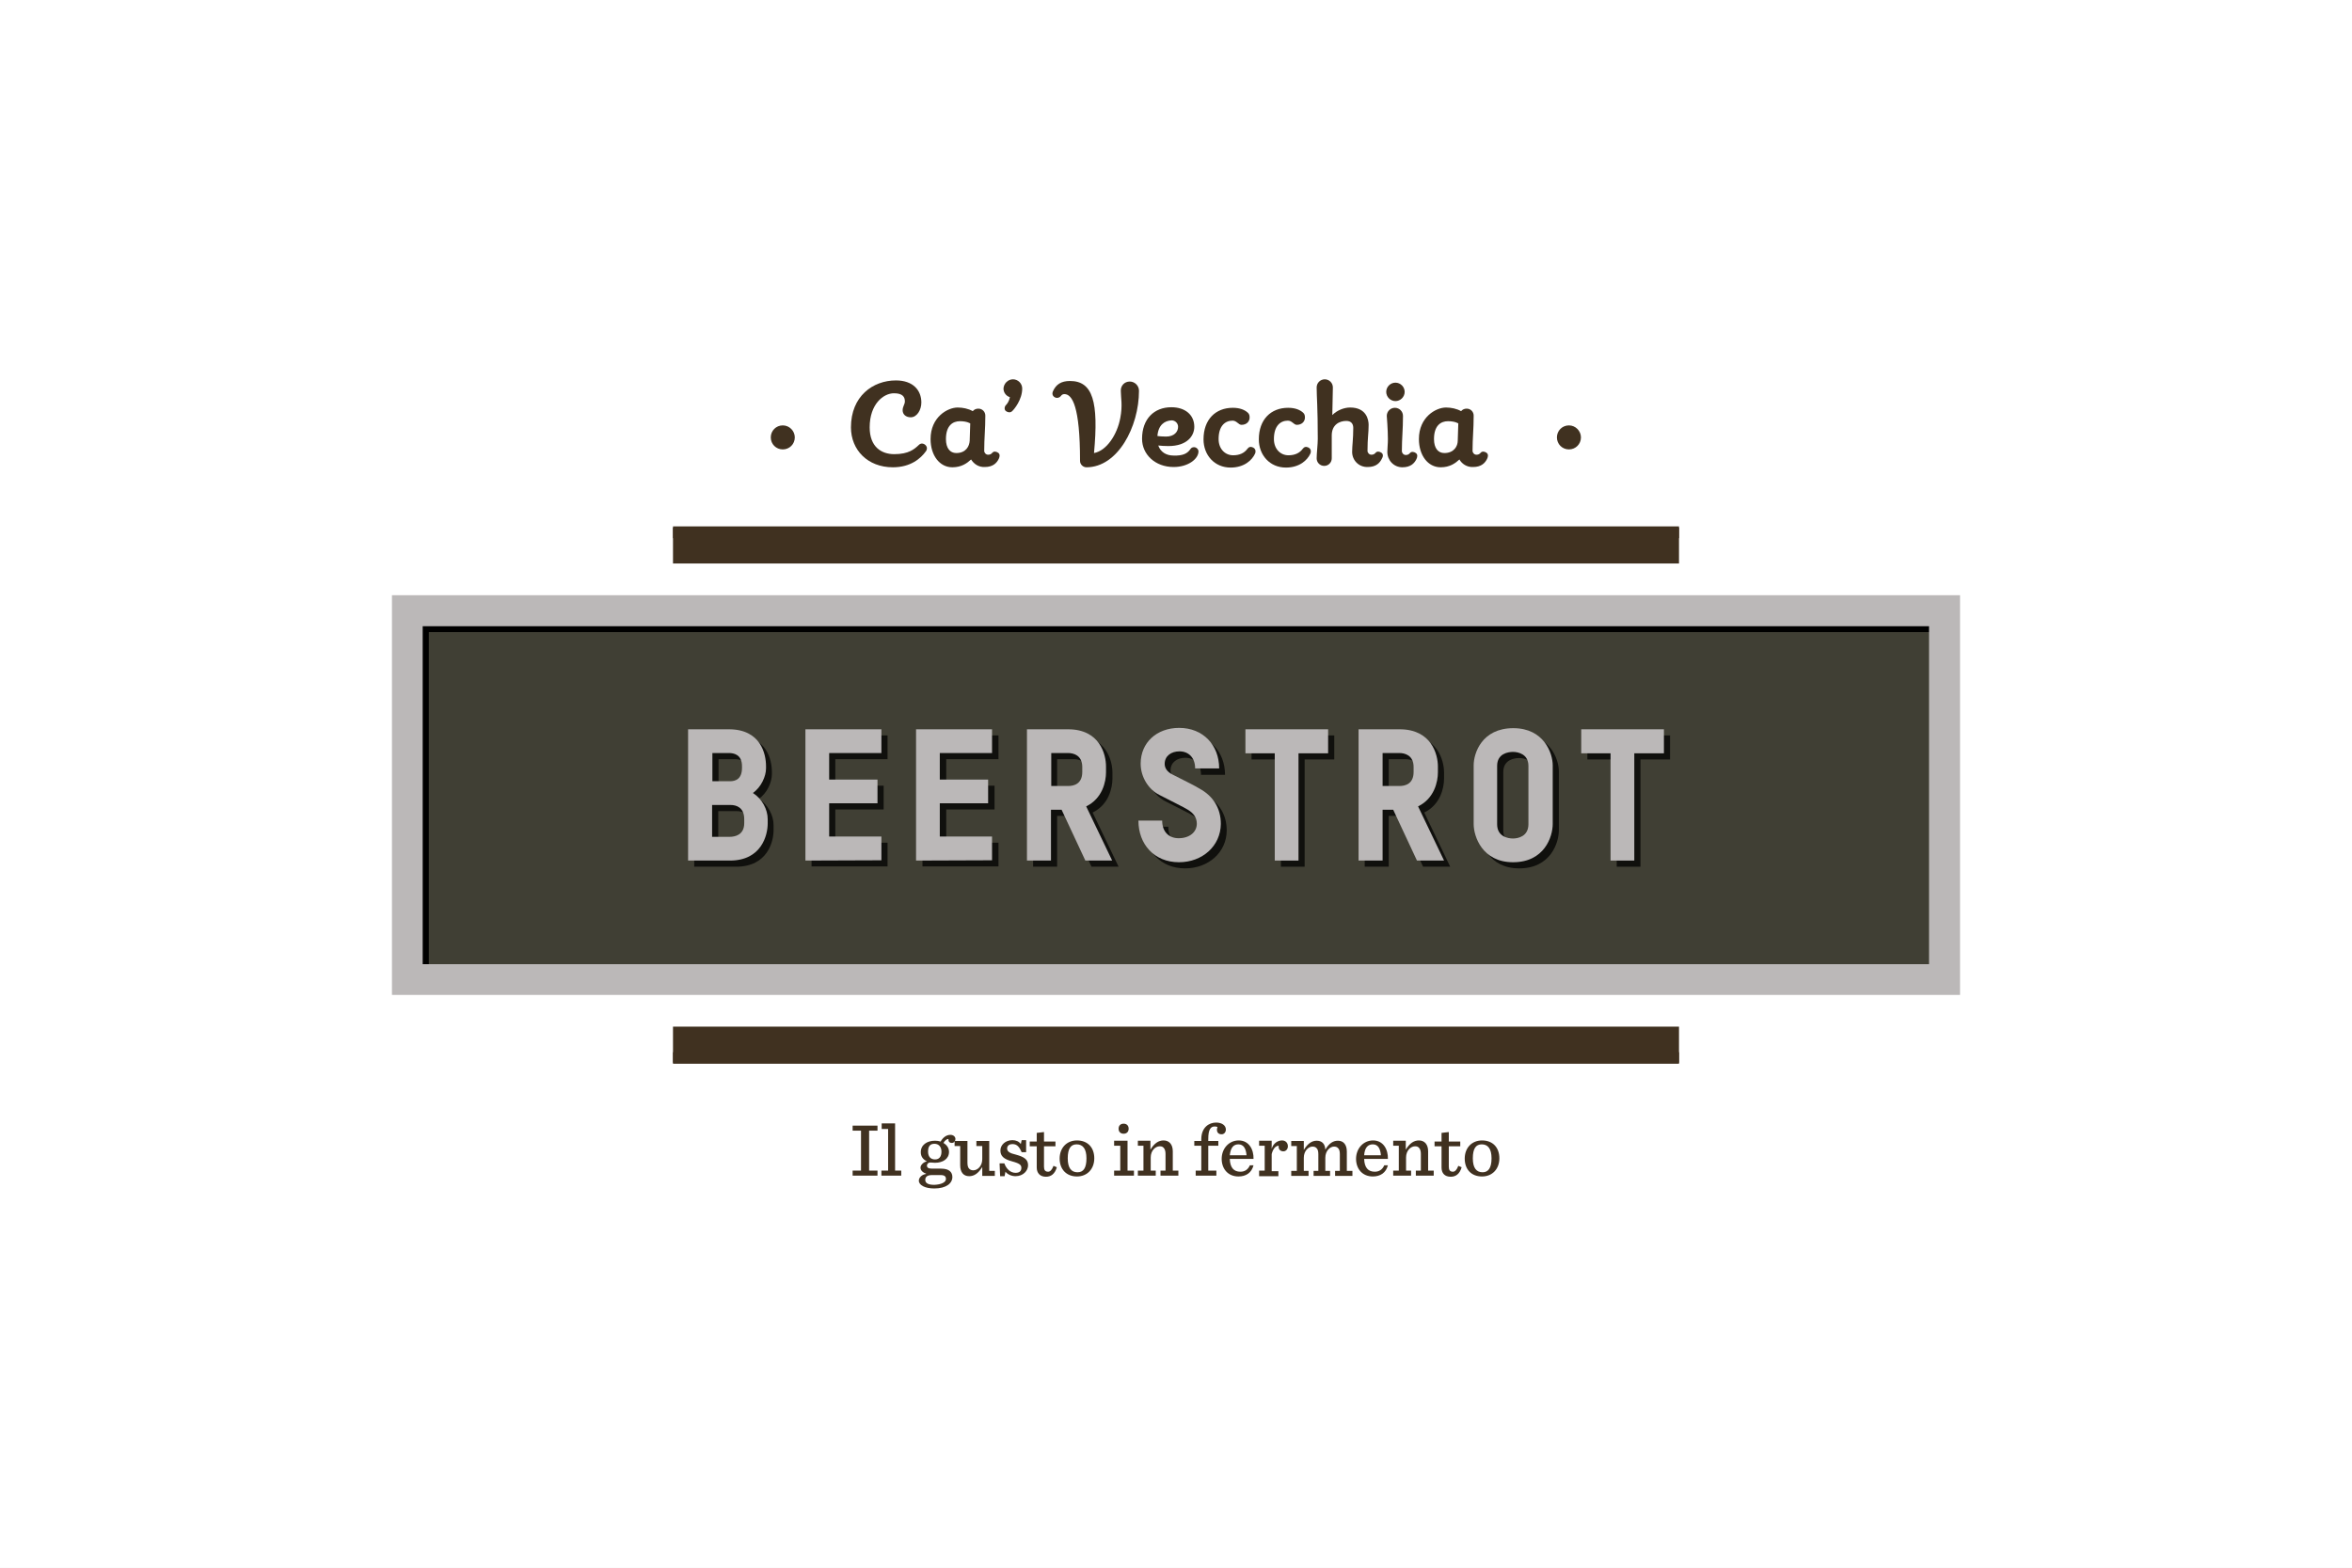
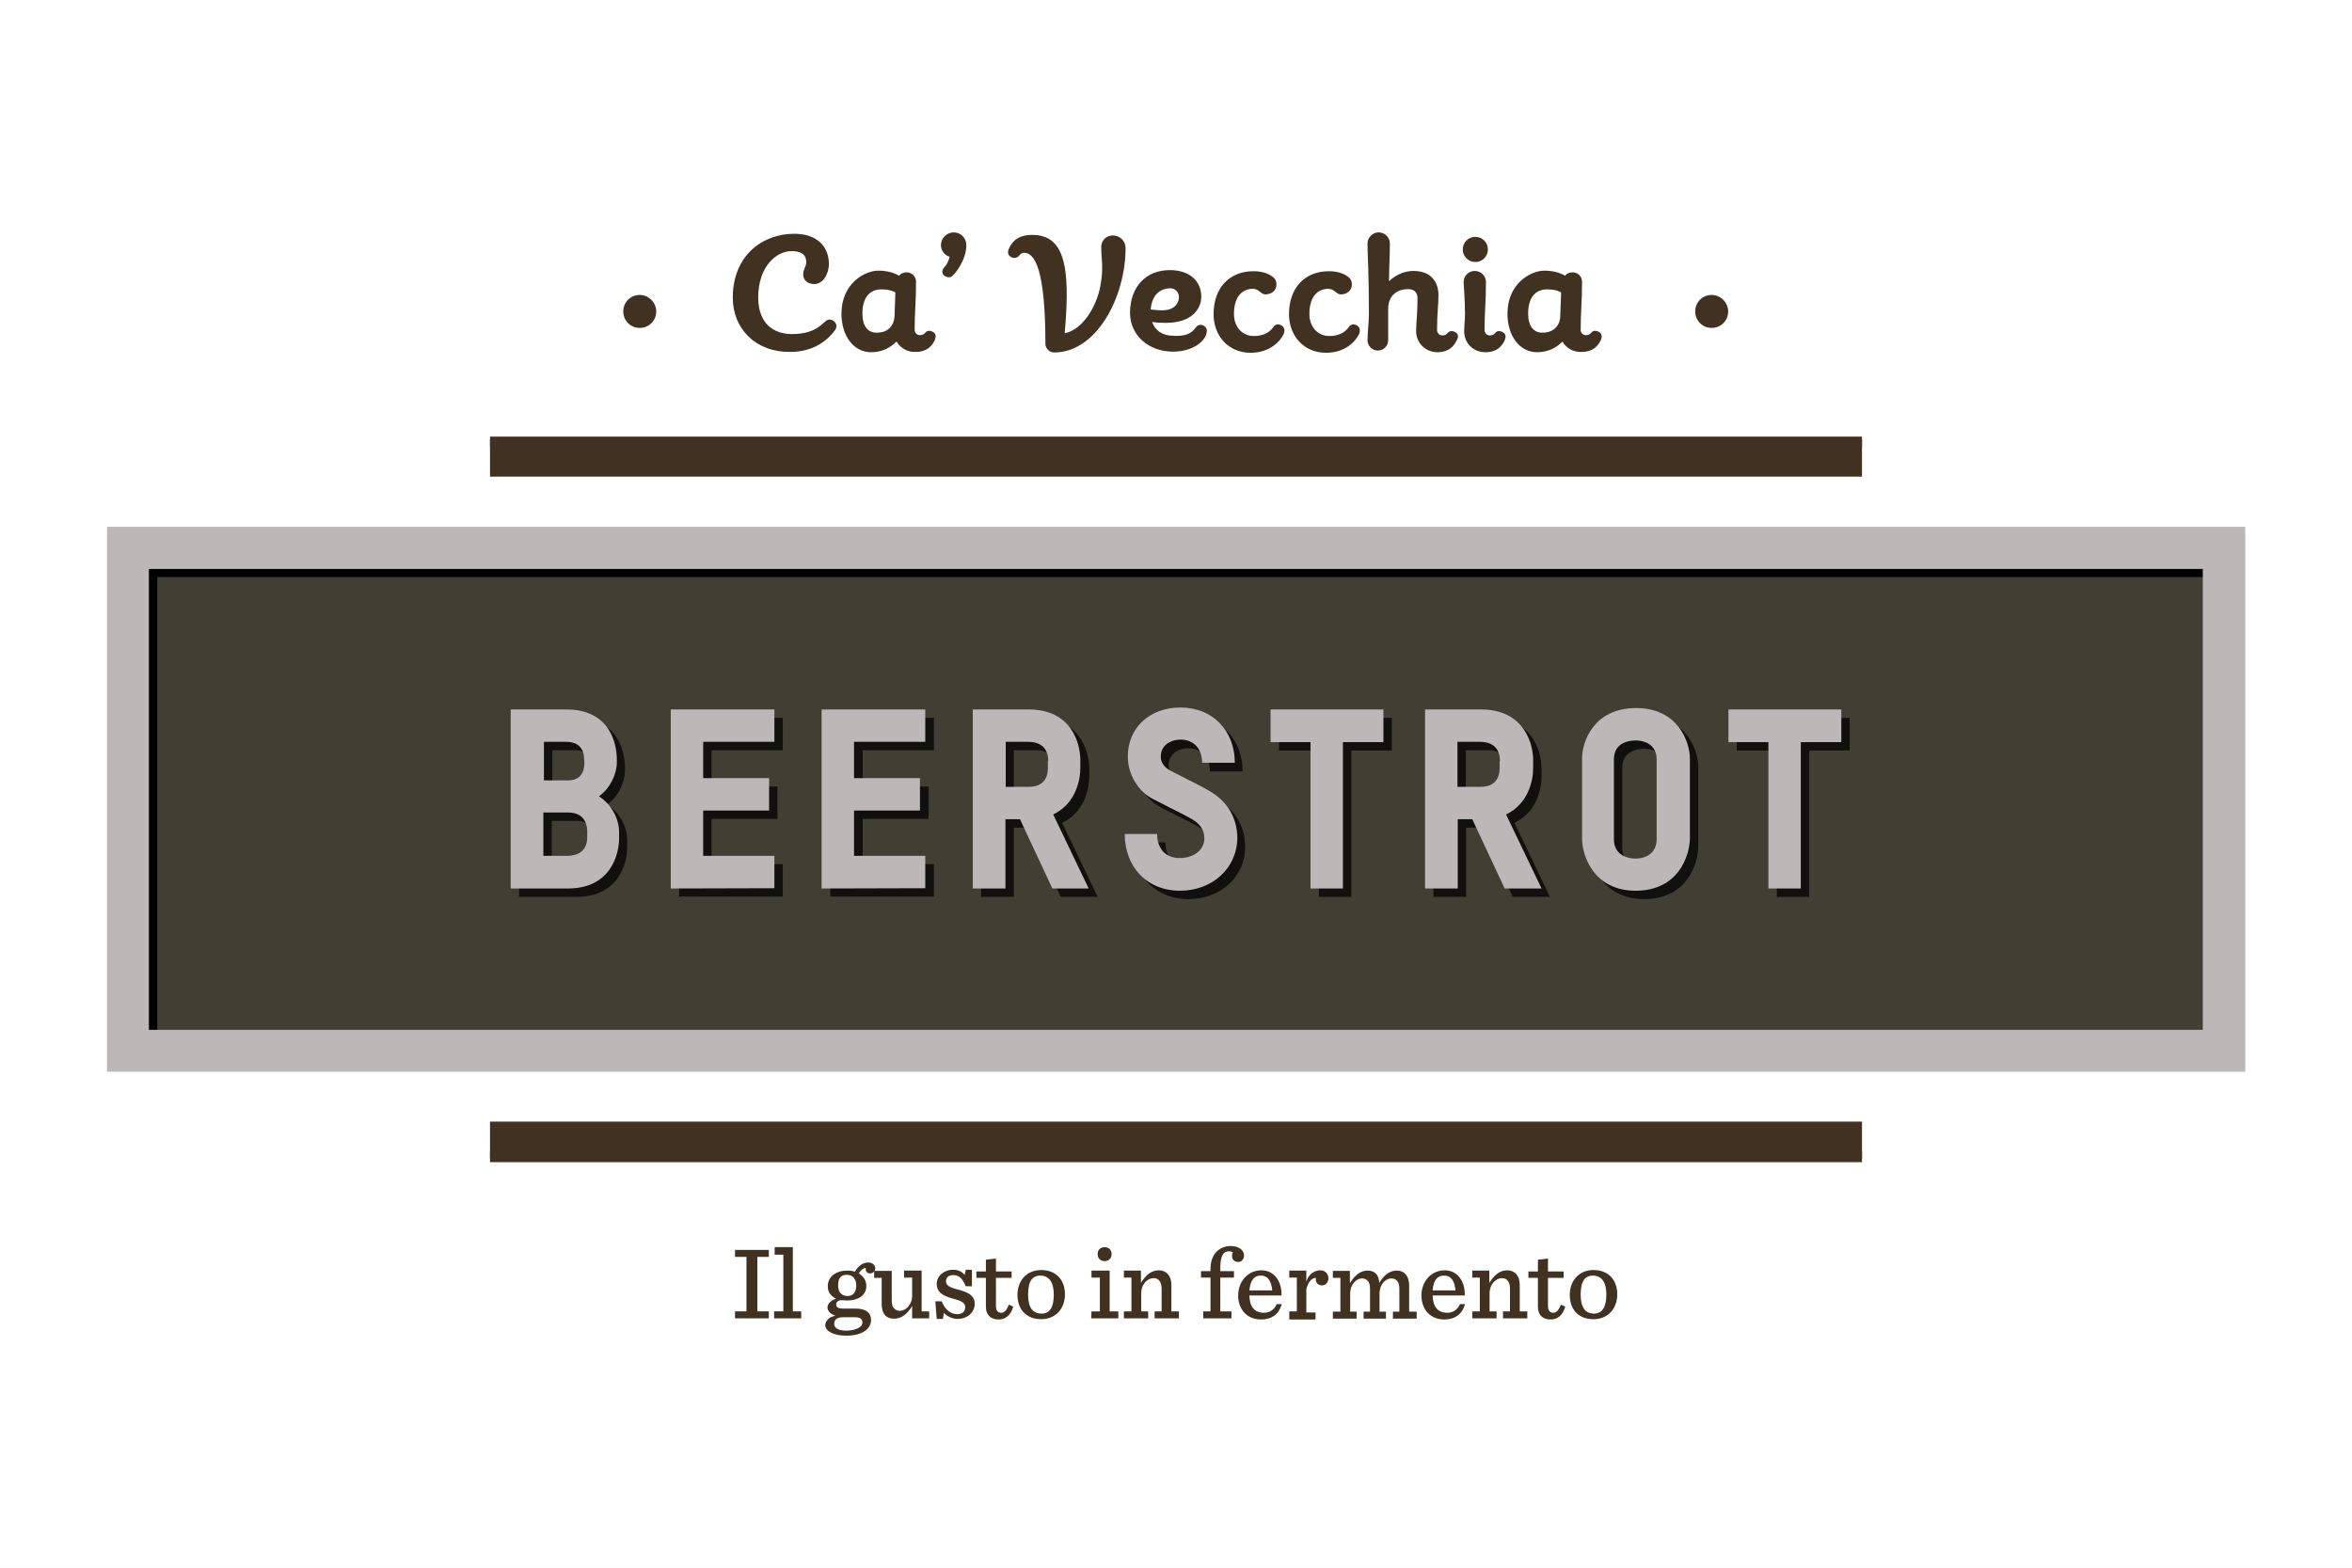
- <svg xmlns="http://www.w3.org/2000/svg" version="1.1" id="Livello_1" x="0px" y="0px" viewBox="0 314.6 841.9 561.3" enable-background="new 0 314.6 841.9 561.3" xml:space="preserve">
-   <rect y="314.6" fill="#FFFFFF" width="841.9" height="561.3" />
+ <svg xmlns="http://www.w3.org/2000/svg" version="1.1" id="Livello_1" x="0px" y="0px" viewBox="0 629.2 841.9 561.3" enable-background="new 0 629.2 841.9 561.3" xml:space="preserve">
+   <rect y="629.2" fill="#FFFFFF" width="841.9" height="561.3" />
  <g>
    <g>
      <g>
-         <line fill="none" stroke="#403120" stroke-width="13.281" x1="240.9" y1="509.7" x2="601" y2="509.7" />
-         <line fill="none" stroke="#403120" stroke-width="3.765" x1="240.9" y1="505.4" x2="601" y2="505.4" />
+         <line fill="none" stroke="#403120" stroke-width="13.281" x1="175.4" y1="793.2" x2="666.5" y2="793.2" />
+         <line fill="none" stroke="#403120" stroke-width="3.765" x1="175.4" y1="787.4" x2="666.5" y2="787.4" />
      </g>
      <g>
-         <line fill="none" stroke="#403120" stroke-width="13.281" x1="601" y1="688.8" x2="240.9" y2="688.8" />
-         <line fill="none" stroke="#403120" stroke-width="3.765" x1="601" y1="693.2" x2="240.9" y2="693.2" />
+         <line fill="none" stroke="#403120" stroke-width="13.281" x1="666.5" y1="1037.4" x2="175.4" y2="1037.4" />
+         <line fill="none" stroke="#403120" stroke-width="3.765" x1="666.5" y1="1043.4" x2="175.4" y2="1043.4" />
      </g>
    </g>
    <g>
-       <rect x="145.8" y="533.3" fill="#403F34" width="550.3" height="132.1" />
-       <polygon points="153.5,660.5 153.5,540.9 691.8,540.9 691.8,530 142.5,530 142.5,660.5   " />
-       <path fill="#BBB8B8" d="M701.6,670.8H140.3V527.7h561.3V670.8z M151.3,659.8h539.2V538.8H151.3V659.8z" />
+       <rect x="45.8" y="825.4" fill="#403F34" width="750.4" height="180.1" />
+       <polygon points="56.3,998.8 56.3,835.8 790.3,835.8 790.3,820.9 41.3,820.9 41.3,998.8   " />
+       <path fill="#BBB8B8" d="M803.6,1012.9H38.3V817.8h765.4V1012.9z M53.3,997.9h735.2v-165H53.3V997.9z" />
      <g opacity="0.75">
        <g>
-           <path d="M263.5,624.9h-15v-47h14.6c11.4,0,13.2,8.8,13.2,13.1v0.8c0,2.8-1.7,6.8-4.7,8.8c3.3,2.1,5.3,5.9,5.3,9.4v1.5      C277,615.8,274.8,624.9,263.5,624.9z M267.8,591.1c0-4.2-3-4.7-4.7-4.7h-5.9v10.1h6.4c1.9,0,4.3-0.7,4.3-4.8L267.8,591.1      L267.8,591.1z M268.6,610.1c0-4.3-2.9-5.1-4.9-5.1h-6.6v11.4h6.3c1.8,0,5.2-0.6,5.2-4.9L268.6,610.1L268.6,610.1z" />
-           <path d="M290.5,624.9v-47h27.2v8.5H299v9.5h17.3v8.5H299v11.9h18.7v8.5H290.5L290.5,624.9z" />
-           <path d="M330.2,624.9v-47h27.2v8.5h-18.7v9.5H356v8.5h-17.3v11.9h18.7v8.5H330.2L330.2,624.9z" />
-           <path d="M390.7,624.9l-8.5-18.2h-3.8v18.2h-8.6v-47h14.7c11.4,0,13.7,9,13.7,13.3v2.1c0,3.4-1.3,9.4-7.1,12.2l9.3,19.4H390.7      L390.7,624.9z M389.5,591.4c0-4.3-3.3-5-5.1-5h-6v11.8h6.1c1.8,0,5-0.6,5-5V591.4z" />
-           <path d="M424.2,625.5c-8.8,0-14.5-6.4-14.5-14.9h8.5c0,4.1,2.5,6.4,5.9,6.4c3.9,0,6.5-2.2,6.5-5.2c0-2.4-1.4-3.9-3.2-5      c-1.8-1.1-5-2.6-10.2-5.3c-3.8-1.9-6.8-6.3-6.8-11.2c0-7.5,5.7-12.8,13.8-12.8c8.5,0,14.3,6.1,14.3,14.5h-8.6      c0-3.9-2.4-6.1-5.6-6.1c-2.9,0-5.3,1.6-5.3,4.5c0,1.6,1,2.9,2.8,3.8c5.7,2.9,7.8,3.9,9.6,5c5,2.7,7.7,7.1,7.7,12.7      C439.1,619.7,432.6,625.5,424.2,625.5z" />
-           <path d="M467,586.5v38.4h-8.5v-38.4H448v-8.6h29.6v8.6H467z" />
-           <path d="M509.4,624.9l-8.5-18.2h-3.8v18.2h-8.6v-47h14.7c11.4,0,13.7,9,13.7,13.3v2.1c0,3.4-1.3,9.4-7.1,12.2l9.3,19.4H509.4      L509.4,624.9z M508.2,591.4c0-4.3-3.3-5-5.1-5h-6v11.8h6.1c1.8,0,5-0.6,5-5L508.2,591.4L508.2,591.4z" />
-           <path d="M543.8,625.5c-11,0-14.1-9.2-14.1-13.7v-21c0-4.3,2.9-13.3,14.2-13.3c10.9,0,14.1,8.9,14.1,13.3v21      C558,616.4,555,625.5,543.8,625.5z M549.3,591c0-4.3-3.8-5-5.5-5c-1.8,0-5.7,0.6-5.7,5v20.9c0,4.4,3.8,5.1,5.7,5.1      c1.7,0,5.5-0.7,5.5-5.1V591z" />
-           <path d="M587.2,586.5v38.4h-8.5v-38.4h-10.5v-8.6h29.6v8.6H587.2z" />
+           <path d="M206.3,950.3h-20.5v-64.1h19.9c15.5,0,18,12,18,17.9v1.1c0,3.8-2.3,9.3-6.4,12c4.5,2.9,7.2,8,7.2,12.8v2      C224.7,937.9,221.7,950.3,206.3,950.3z M212.1,904.2c0-5.7-4.1-6.4-6.4-6.4h-8v13.8h8.7c2.6,0,5.9-1,5.9-6.5L212.1,904.2      L212.1,904.2z M213.2,930.1c0-5.9-4-7-6.7-7h-9v15.5h8.6c2.5,0,7.1-0.8,7.1-6.7V930.1L213.2,930.1z" />
+           <path d="M243.1,950.3v-64.1h37.1v11.6h-25.5v13h23.6v11.6h-23.6v16.2h25.5v11.6h-37.1V950.3z" />
+           <path d="M297.2,950.3v-64.1h37.1v11.6h-25.5v13h23.6v11.6h-23.6v16.2h25.5v11.6h-37.1V950.3z" />
+           <path d="M379.7,950.3l-11.6-24.8h-5.2v24.8h-11.7v-64.1h20c15.5,0,18.7,12.3,18.7,18.1v2.9c0,4.6-1.8,12.8-9.7,16.6l12.7,26.5      H379.7L379.7,950.3z M378.1,904.6c0-5.9-4.5-6.8-7-6.8h-8.2v16.1h8.3c2.5,0,6.8-0.8,6.8-6.8V904.6z" />
+           <path d="M425.4,951.1c-12,0-19.8-8.7-19.8-20.3h11.6c0,5.6,3.4,8.7,8,8.7c5.3,0,8.9-3,8.9-7.1c0-3.3-1.9-5.3-4.4-6.8      c-2.5-1.5-6.8-3.5-13.9-7.2c-5.2-2.6-9.3-8.6-9.3-15.3c0-10.2,7.8-17.5,18.8-17.5c11.6,0,19.5,8.3,19.5,19.8h-11.7      c0-5.3-3.3-8.3-7.6-8.3c-4,0-7.2,2.2-7.2,6.1c0,2.2,1.4,4,3.8,5.2c7.8,4,10.6,5.3,13.1,6.8c6.8,3.7,10.5,9.7,10.5,17.3      C445.7,943.2,436.8,951.1,425.4,951.1z" />
+           <path d="M483.7,897.9v52.4h-11.6v-52.4h-14.3v-11.7h40.4v11.7H483.7z" />
+           <path d="M541.5,950.3L530,925.5h-5.2v24.8h-11.7v-64.1h20c15.5,0,18.7,12.3,18.7,18.1v2.9c0,4.6-1.8,12.8-9.7,16.6l12.7,26.5      H541.5L541.5,950.3z M539.9,904.6c0-5.9-4.5-6.8-7-6.8h-8.2v16.1h8.3c2.5,0,6.8-0.8,6.8-6.8V904.6L539.9,904.6z" />
+           <path d="M588.5,951.1c-15,0-19.2-12.5-19.2-18.7v-28.6c0-5.9,4-18.1,19.4-18.1c14.9,0,19.2,12.1,19.2,18.1v28.6      C607.8,938.7,603.7,951.1,588.5,951.1z M596,904.1c0-5.9-5.2-6.8-7.5-6.8c-2.5,0-7.8,0.8-7.8,6.8v28.5c0,6,5.2,7,7.8,7      c2.3,0,7.5-1,7.5-7V904.1z" />
+           <path d="M647.6,897.9v52.4H636v-52.4h-14.3v-11.7h40.4v11.7H647.6z" />
        </g>
      </g>
      <g>
        <g>
-           <path fill="#BBB8B8" d="M261.3,622.7h-15v-47h14.6c11.4,0,13.3,8.8,13.3,13.2v0.8c0,2.8-1.7,6.7-4.7,8.8      c3.3,2.1,5.3,5.9,5.3,9.4v1.5C274.8,613.6,272.6,622.7,261.3,622.7z M265.6,588.9c0-4.2-3-4.7-4.7-4.7h-5.9v10.1h6.3      c1.9,0,4.3-0.7,4.3-4.8L265.6,588.9L265.6,588.9z M266.4,607.9c0-4.3-2.9-5.1-4.9-5.1h-6.6v11.4h6.3c1.8,0,5.2-0.6,5.2-4.9      L266.4,607.9L266.4,607.9z" />
-           <path fill="#BBB8B8" d="M288.3,622.7v-47h27.2v8.5h-18.7v9.5h17.3v8.5h-17.3v11.9h18.7v8.5L288.3,622.7L288.3,622.7z" />
-           <path fill="#BBB8B8" d="M327.9,622.7v-47h27.2v8.5h-18.7v9.5h17.3v8.5h-17.3v11.9h18.7v8.5L327.9,622.7L327.9,622.7z" />
-           <path fill="#BBB8B8" d="M388.5,622.7l-8.5-18.2h-3.8v18.2h-8.6v-47h14.7c11.4,0,13.6,9,13.6,13.3v2.1c0,3.4-1.3,9.4-7.1,12.2      l9.3,19.4L388.5,622.7L388.5,622.7z M387.4,589.2c0-4.3-3.3-5-5.1-5h-6V596h6.1c1.8,0,5-0.6,5-5V589.2z" />
-           <path fill="#BBB8B8" d="M422,623.3c-8.8,0-14.5-6.4-14.5-14.9h8.5c0,4.1,2.5,6.3,5.9,6.3c3.9,0,6.5-2.2,6.5-5.2      c0-2.4-1.4-3.9-3.2-5c-1.8-1.1-5-2.6-10.2-5.3c-3.8-1.9-6.7-6.3-6.7-11.2c0-7.5,5.7-12.8,13.8-12.8c8.5,0,14.3,6.1,14.3,14.5      h-8.6c0-3.9-2.4-6.1-5.6-6.1c-2.9,0-5.3,1.6-5.3,4.5c0,1.6,1,2.9,2.8,3.8c5.7,2.9,7.8,3.9,9.6,5c5,2.7,7.7,7.1,7.7,12.7      C436.9,617.5,430.4,623.3,422,623.3z" />
-           <path fill="#BBB8B8" d="M464.8,584.3v38.4h-8.5v-38.4h-10.5v-8.6h29.6v8.6H464.8z" />
-           <path fill="#BBB8B8" d="M507.2,622.7l-8.5-18.2h-3.8v18.2h-8.6v-47H501c11.4,0,13.7,9,13.7,13.3v2.1c0,3.4-1.3,9.4-7.1,12.2      l9.3,19.4L507.2,622.7L507.2,622.7z M506,589.2c0-4.3-3.3-5-5.1-5h-6V596h6.1c1.8,0,5-0.6,5-5L506,589.2L506,589.2z" />
-           <path fill="#BBB8B8" d="M541.6,623.3c-11,0-14.1-9.2-14.1-13.7v-21c0-4.3,2.9-13.3,14.2-13.3c10.9,0,14.1,8.9,14.1,13.3v21      C555.8,614.2,552.8,623.3,541.6,623.3z M547.1,588.8c0-4.3-3.8-5-5.5-5c-1.8,0-5.7,0.6-5.7,5v20.9c0,4.4,3.8,5.1,5.7,5.1      c1.7,0,5.5-0.7,5.5-5.1V588.8z" />
-           <path fill="#BBB8B8" d="M585,584.3v38.4h-8.5v-38.4H566v-8.6h29.6v8.6H585z" />
+           <path fill="#BBB8B8" d="M203.3,947.3h-20.5v-64.1h19.9c15.5,0,18.1,12,18.1,18v1.1c0,3.8-2.3,9.1-6.4,12c4.5,2.9,7.2,8,7.2,12.8      v2C221.7,934.9,218.7,947.3,203.3,947.3z M209.1,901.2c0-5.7-4.1-6.4-6.4-6.4h-8v13.8h8.6c2.6,0,5.9-1,5.9-6.5L209.1,901.2      L209.1,901.2z M210.2,927.1c0-5.9-4-7-6.7-7h-9v15.5h8.6c2.5,0,7.1-0.8,7.1-6.7V927.1L210.2,927.1z" />
+           <path fill="#BBB8B8" d="M240.1,947.3v-64.1h37.1v11.6h-25.5v13h23.6v11.6h-23.6v16.2h25.5v11.6L240.1,947.3L240.1,947.3z" />
+           <path fill="#BBB8B8" d="M294.1,947.3v-64.1h37.1v11.6h-25.5v13h23.6v11.6h-23.6v16.2h25.5v11.6L294.1,947.3L294.1,947.3z" />
+           <path fill="#BBB8B8" d="M376.7,947.3l-11.6-24.8h-5.2v24.8h-11.7v-64.1h20c15.5,0,18.5,12.3,18.5,18.1v2.9      c0,4.6-1.8,12.8-9.7,16.6l12.7,26.5H376.7L376.7,947.3z M375.2,901.6c0-5.9-4.5-6.8-7-6.8h-8.2v16.1h8.3c2.5,0,6.8-0.8,6.8-6.8      V901.6z" />
+           <path fill="#BBB8B8" d="M422.4,948.1c-12,0-19.8-8.7-19.8-20.3h11.6c0,5.6,3.4,8.6,8,8.6c5.3,0,8.9-3,8.9-7.1      c0-3.3-1.9-5.3-4.4-6.8c-2.5-1.5-6.8-3.5-13.9-7.2c-5.2-2.6-9.1-8.6-9.1-15.3c0-10.2,7.8-17.5,18.8-17.5      c11.6,0,19.5,8.3,19.5,19.8h-11.7c0-5.3-3.3-8.3-7.6-8.3c-4,0-7.2,2.2-7.2,6.1c0,2.2,1.4,4,3.8,5.2c7.8,4,10.6,5.3,13.1,6.8      c6.8,3.7,10.5,9.7,10.5,17.3C442.7,940.2,433.8,948.1,422.4,948.1z" />
+           <path fill="#BBB8B8" d="M480.7,894.9v52.4h-11.6v-52.4h-14.3v-11.7h40.4v11.7H480.7z" />
+           <path fill="#BBB8B8" d="M538.6,947.3L527,922.5h-5.2v24.8h-11.7v-64.1h20c15.5,0,18.7,12.3,18.7,18.1v2.9      c0,4.6-1.8,12.8-9.7,16.6l12.7,26.5H538.6L538.6,947.3z M536.9,901.6c0-5.9-4.5-6.8-7-6.8h-8.2v16.1h8.3c2.5,0,6.8-0.8,6.8-6.8      V901.6L536.9,901.6z" />
+           <path fill="#BBB8B8" d="M585.5,948.1c-15,0-19.2-12.5-19.2-18.7v-28.6c0-5.9,4-18.1,19.4-18.1c14.9,0,19.2,12.1,19.2,18.1v28.6      C604.8,935.7,600.7,948.1,585.5,948.1z M593,901.1c0-5.9-5.2-6.8-7.5-6.8c-2.5,0-7.8,0.8-7.8,6.8v28.5c0,6,5.2,7,7.8,7      c2.3,0,7.5-1,7.5-7V901.1z" />
+           <path fill="#BBB8B8" d="M644.6,894.9v52.4H633v-52.4h-14.3v-11.7h40.4v11.7H644.6z" />
        </g>
      </g>
    </g>
    <g>
      <g>
-         <path fill="#403120" d="M304.6,467.6c0-11.1,7.8-16.8,16.1-16.8c6.2,0,9.1,3.6,9.1,7.9c0,2.7-1.6,5.3-3.8,5.3     c-1.8,0-2.9-1.1-2.9-2.5s0.8-2.1,0.8-3.2c0-1.6-0.8-2.9-3.9-2.9c-3.8,0-8.7,3.9-8.7,12.2c0,7,4.2,9.6,8.8,9.6     c5.2,0,7.2-1.8,8.8-3.3c0.3-0.3,0.7-0.5,1.1-0.5c0.9,0,1.8,0.8,1.8,1.7c0,0.3-0.1,0.7-0.4,1.1c-1.8,2.5-5.4,5.7-11.8,5.7     C310.6,481.9,304.6,475.7,304.6,467.6z" />
-         <path fill="#403120" d="M347.6,479.1c-1.4,1.3-3.4,2.8-6.7,2.8c-4.6,0-7.8-4.3-7.8-10.1c0-7.9,6.1-11.3,9.7-11.3     c1.8,0,3.8,0.4,5.4,1.3c0.5-0.6,1.2-0.9,2-0.9c1.4,0,2.5,1.1,2.5,2.5c0,5-0.4,7.9-0.4,12.6c0,0.7,0.6,1.4,1.4,1.4     c0.6,0,1.1-0.2,1.5-0.7c0.5-0.6,1.4-0.5,2.1,0c0.7,0.5,0.6,1.4,0.2,2.2c-0.7,1.4-2,2.9-5,2.9     C350.3,481.9,348.6,480.7,347.6,479.1z M347.1,472.4l0.2-6.2c0,0-1.1-0.8-3.7-0.8c-2.5,0-5,1.5-5,6.4c0,3.3,1.5,5,3.7,5     C345.8,476.8,347,474.3,347.1,472.4z" />
-         <path fill="#403120" d="M362.6,450.4c1.8,0,3.3,1.5,3.3,3.3c0,4-2.9,7.5-3.6,8.1c-0.6,0.6-1.5,0.5-2.2,0c-0.7-0.5-0.6-1.6,0-2.2     c0.4-0.4,1.1-1.3,1.4-2.8c-1.3-0.4-2.3-1.6-2.3-3.1C359.3,451.9,360.8,450.4,362.6,450.4z" />
-         <path fill="#403120" d="M404.4,451.2c1.8,0,3.3,1.5,3.3,3.3c0,12.9-7.6,27.4-18.8,27.4c-1.2,0-2.3-1-2.3-2.3     c0-19.5-2.8-23.9-5.6-23.9c-0.5,0-0.9,0.2-1.2,0.6c-0.5,0.7-1.5,1-2.3,0.5c-0.7-0.4-1-1.2-0.6-2.1c1.1-2.5,3-3.7,6.1-3.7     c8.2,0,10.3,7.5,8.6,25.8c4.5-0.8,8.3-6.6,9.4-12.5c0.9-4.6,0.2-7.3,0.2-9.7C401.1,452.7,402.5,451.2,404.4,451.2z" />
-         <path fill="#403120" d="M426.1,475.4c0.3-0.5,0.8-0.7,1.3-0.7c0.9,0,1.6,0.8,1.6,1.5c0,2.7-3.7,5.6-8.9,5.6     c-6.6,0-11.3-4.5-11.3-10.1c0-7.1,4.3-11.3,10.5-11.3c5,0,8.2,2.8,8.2,7c0,3.2-2.5,6.9-9.3,6.9c-1.4,0-2.6-0.1-3.6-0.2     c0.8,2.3,2.8,3.6,5.5,3.6C423.4,477.8,425,477,426.1,475.4z M414.3,470.7c0.7,0.1,1.8,0.2,3.1,0.2c2.9,0,4.3-1.7,4.3-3.5     c0-1.3-1.1-2.3-2.3-2.3C416.8,465.2,414.6,466.8,414.3,470.7z" />
-         <path fill="#403120" d="M446.5,475.3c0.5-0.7,1.2-0.9,2-0.5c0.8,0.4,1.1,1.1,0.8,2.1c-1.1,2.5-4,5.1-8.8,5.1     c-5.8,0-9.7-4.5-9.7-10.1c0-7.1,4.3-11.3,10.5-11.3c2.6,0,4.3,0.8,5.3,1.7c0.6,0.5,0.7,1.1,0.7,1.8c0,1.4-1.1,2.6-2.9,2.6     c-1.1,0-1.7-1.5-3.2-1.5c-2.7,0-5,1.9-5,6.6c0,3.5,2.3,5.8,5.2,5.8C443.7,477.6,445.4,476.8,446.5,475.3z" />
-         <path fill="#403120" d="M466.3,475.3c0.5-0.7,1.2-0.9,2-0.5c0.8,0.4,1.1,1.1,0.8,2.1c-1.1,2.5-4,5.1-8.8,5.1     c-5.8,0-9.7-4.5-9.7-10.1c0-7.1,4.3-11.3,10.5-11.3c2.6,0,4.3,0.8,5.3,1.7c0.6,0.5,0.7,1.1,0.7,1.8c0,1.4-1.1,2.6-2.9,2.6     c-1.1,0-1.7-1.5-3.2-1.5c-2.7,0-5,1.9-5,6.6c0,3.5,2.3,5.8,5.2,5.8C463.5,477.6,465.2,476.8,466.3,475.3z" />
-         <path fill="#403120" d="M484,476.4c0-2.3,0.4-4.6,0.4-8.6c0-1.3-0.6-2.5-2.5-2.5c-2.4,0-5.2,1.3-5.2,5.2v8.2     c0,1.5-1.2,2.7-2.7,2.7c-1.5,0-2.7-1.2-2.7-2.7c0-1.8,0.4-5,0.4-7c0-11.3-0.4-15.1-0.4-18.4c0-1.6,1.3-2.9,2.9-2.9     s2.9,1.3,2.9,2.9c0,3.2-0.2,7-0.2,9.9c1.8-1.8,4.3-2.7,6.4-2.7c5.9,0,6.6,4.5,6.6,6.2c0,3.1-0.4,4.6-0.4,9.3     c0,0.7,0.6,1.4,1.4,1.4c0.6,0,1.1-0.2,1.5-0.7c0.5-0.6,1.4-0.5,2.1,0c0.7,0.5,0.6,1.4,0.1,2.2c-0.7,1.4-2,2.9-5,2.9     C486.4,481.9,484,479.4,484,476.4z" />
-         <path fill="#403120" d="M499.5,451.6c1.8,0,3.3,1.5,3.3,3.3s-1.5,3.3-3.3,3.3c-1.8,0-3.3-1.5-3.3-3.3S497.7,451.6,499.5,451.6z      M496.6,476.4c0-1.4,0.2-2.7,0.2-4.6c0-3.3-0.4-8.3-0.4-8.3c0-1.6,1.3-2.9,2.9-2.9c1.6,0,2.9,1.3,2.9,2.9c0,5-0.4,7.9-0.4,12.6     c0,0.7,0.6,1.4,1.4,1.4c0.6,0,1.1-0.2,1.5-0.7c0.5-0.6,1.4-0.5,2.1,0c0.7,0.5,0.6,1.4,0.2,2.2c-0.7,1.4-2,2.9-5,2.9     C498.9,481.9,496.6,479.4,496.6,476.4z" />
-         <path fill="#403120" d="M522.4,479.1c-1.4,1.3-3.4,2.8-6.7,2.8c-4.6,0-7.8-4.3-7.8-10.1c0-7.9,6.1-11.3,9.7-11.3     c1.8,0,3.8,0.4,5.4,1.3c0.5-0.6,1.2-0.9,2-0.9c1.4,0,2.5,1.1,2.5,2.5c0,5-0.4,7.9-0.4,12.6c0,0.7,0.6,1.4,1.4,1.4     c0.6,0,1.1-0.2,1.5-0.7c0.5-0.6,1.4-0.5,2.1,0s0.6,1.4,0.2,2.2c-0.7,1.4-2,2.9-5,2.9C525.1,481.9,523.3,480.7,522.4,479.1z      M521.8,472.4l0.2-6.2c0,0-1.1-0.8-3.7-0.8c-2.5,0-5,1.5-5,6.4c0,3.3,1.5,5,3.7,5C520.5,476.8,521.8,474.3,521.8,472.4z" />
+         <path fill="#403120" d="M262.3,735.8c0-15.1,10.6-22.9,22-22.9c8.5,0,12.4,4.9,12.4,10.8c0,3.7-2.2,7.2-5.2,7.2     c-2.5,0-4-1.5-4-3.4c0-1.9,1.1-2.9,1.1-4.4c0-2.2-1.1-4-5.3-4c-5.2,0-11.9,5.3-11.9,16.6c0,9.5,5.7,13.1,12,13.1     c7.1,0,9.8-2.5,12-4.5c0.4-0.4,1-0.7,1.5-0.7c1.2,0,2.5,1.1,2.5,2.3c0,0.4-0.1,1-0.5,1.5c-2.5,3.4-7.4,7.8-16.1,7.8     C270.5,755.3,262.3,746.9,262.3,735.8z" />
+         <path fill="#403120" d="M320.9,751.5c-1.9,1.8-4.6,3.8-9.1,3.8c-6.3,0-10.6-5.9-10.6-13.8c0-10.8,8.3-15.4,13.2-15.4     c2.5,0,5.2,0.5,7.4,1.8c0.7-0.8,1.6-1.2,2.7-1.2c1.9,0,3.4,1.5,3.4,3.4c0,6.8-0.5,10.8-0.5,17.2c0,1,0.8,1.9,1.9,1.9     c0.8,0,1.5-0.3,2-1c0.7-0.8,1.9-0.7,2.9,0c1,0.7,0.8,1.9,0.3,3c-1,1.9-2.7,4-6.8,4C324.6,755.3,322.3,753.7,320.9,751.5z      M320.2,742.4l0.3-8.5c0,0-1.5-1.1-5-1.1c-3.4,0-6.8,2-6.8,8.7c0,4.5,2,6.8,5,6.8C318.5,748.4,320.1,745,320.2,742.4z" />
+         <path fill="#403120" d="M341.4,712.4c2.5,0,4.5,2,4.5,4.5c0,5.5-4,10.2-4.9,11c-0.8,0.8-2,0.7-3,0s-0.8-2.2,0-3     c0.5-0.5,1.5-1.8,1.9-3.8c-1.8-0.5-3.1-2.2-3.1-4.2C336.9,714.4,338.9,712.4,341.4,712.4z" />
+         <path fill="#403120" d="M398.4,713.5c2.5,0,4.5,2,4.5,4.5c0,17.6-10.4,37.4-25.6,37.4c-1.6,0-3.1-1.4-3.1-3.1     c0-26.6-3.8-32.6-7.6-32.6c-0.7,0-1.2,0.3-1.6,0.8c-0.7,1-2,1.4-3.1,0.7c-1-0.5-1.4-1.6-0.8-2.9c1.5-3.4,4.1-5,8.3-5     c11.2,0,14,10.2,11.7,35.2c6.1-1.1,11.3-9,12.8-17c1.2-6.3,0.3-10,0.3-13.2C393.9,715.5,395.8,713.5,398.4,713.5z" />
+         <path fill="#403120" d="M428,746.5c0.4-0.7,1.1-1,1.8-1c1.2,0,2.2,1.1,2.2,2c0,3.7-5,7.6-12.1,7.6c-9,0-15.4-6.1-15.4-13.8     c0-9.7,5.9-15.4,14.3-15.4c6.8,0,11.2,3.8,11.2,9.5c0,4.4-3.4,9.4-12.7,9.4c-1.9,0-3.5-0.1-4.9-0.3c1.1,3.1,3.8,4.9,7.5,4.9     C424.3,749.7,426.5,748.6,428,746.5z M411.9,740c1,0.1,2.5,0.3,4.2,0.3c4,0,5.9-2.3,5.9-4.8c0-1.8-1.5-3.1-3.1-3.1     C415.3,732.5,412.3,734.7,411.9,740z" />
+         <path fill="#403120" d="M455.8,746.3c0.7-1,1.6-1.2,2.7-0.7s1.5,1.5,1.1,2.9c-1.5,3.4-5.5,7-12,7c-7.9,0-13.2-6.1-13.2-13.8     c0-9.7,5.9-15.4,14.3-15.4c3.5,0,5.9,1.1,7.2,2.3c0.8,0.7,1,1.5,1,2.5c0,1.9-1.5,3.5-4,3.5c-1.5,0-2.3-2-4.4-2     c-3.7,0-6.8,2.6-6.8,9c0,4.8,3.1,7.9,7.1,7.9C452,749.5,454.3,748.4,455.8,746.3z" />
+         <path fill="#403120" d="M482.8,746.3c0.7-1,1.6-1.2,2.7-0.7c1.1,0.5,1.5,1.5,1.1,2.9c-1.5,3.4-5.5,7-12,7     c-7.9,0-13.2-6.1-13.2-13.8c0-9.7,5.9-15.4,14.3-15.4c3.5,0,5.9,1.1,7.2,2.3c0.8,0.7,1,1.5,1,2.5c0,1.9-1.5,3.5-4,3.5     c-1.5,0-2.3-2-4.4-2c-3.7,0-6.8,2.6-6.8,9c0,4.8,3.1,7.9,7.1,7.9C479,749.5,481.3,748.4,482.8,746.3z" />
+         <path fill="#403120" d="M506.9,747.8c0-3.1,0.5-6.3,0.5-11.7c0-1.8-0.8-3.4-3.4-3.4c-3.3,0-7.1,1.8-7.1,7.1V751     c0,2-1.6,3.7-3.7,3.7c-2,0-3.7-1.6-3.7-3.7c0-2.5,0.5-6.8,0.5-9.5c0-15.4-0.5-20.6-0.5-25.1c0-2.2,1.8-4,4-4s4,1.8,4,4     c0,4.4-0.3,9.5-0.3,13.5c2.5-2.5,5.9-3.7,8.7-3.7c8,0,9,6.1,9,8.5c0,4.2-0.5,6.3-0.5,12.7c0,1,0.8,1.9,1.9,1.9c0.8,0,1.5-0.3,2-1     c0.7-0.8,1.9-0.7,2.9,0c1,0.7,0.8,1.9,0.1,3c-1,1.9-2.7,4-6.8,4C510.2,755.3,506.9,751.9,506.9,747.8z" />
+         <path fill="#403120" d="M528.1,714c2.5,0,4.5,2,4.5,4.5s-2,4.5-4.5,4.5c-2.5,0-4.5-2-4.5-4.5S525.6,714,528.1,714z M524.1,747.8     c0-1.9,0.3-3.7,0.3-6.3c0-4.5-0.5-11.3-0.5-11.3c0-2.2,1.8-4,4-4c2.2,0,4,1.8,4,4c0,6.8-0.5,10.8-0.5,17.2c0,1,0.8,1.9,1.9,1.9     c0.8,0,1.5-0.3,2-1c0.7-0.8,1.9-0.7,2.9,0c1,0.7,0.8,1.9,0.3,3c-1,1.9-2.7,4-6.8,4C527.2,755.3,524.1,751.9,524.1,747.8z" />
+         <path fill="#403120" d="M559.3,751.5c-1.9,1.8-4.6,3.8-9.1,3.8c-6.3,0-10.6-5.9-10.6-13.8c0-10.8,8.3-15.4,13.2-15.4     c2.5,0,5.2,0.5,7.4,1.8c0.7-0.8,1.6-1.2,2.7-1.2c1.9,0,3.4,1.5,3.4,3.4c0,6.8-0.5,10.8-0.5,17.2c0,1,0.8,1.9,1.9,1.9     c0.8,0,1.5-0.3,2-1c0.7-0.8,1.9-0.7,2.9,0c1,0.7,0.8,1.9,0.3,3c-1,1.9-2.7,4-6.8,4C563,755.3,560.5,753.7,559.3,751.5z      M558.5,742.4l0.3-8.5c0,0-1.5-1.1-5-1.1c-3.4,0-6.8,2-6.8,8.7c0,4.5,2,6.8,5,6.8C556.7,748.4,558.5,745,558.5,742.4z" />
      </g>
      <g>
-         <path fill="#403120" d="M284.5,471.2c0,2.4-1.9,4.3-4.3,4.3c-2.4,0-4.3-1.9-4.3-4.3c0-2.4,1.9-4.3,4.3-4.3     C282.6,466.9,284.5,468.9,284.5,471.2z" />
-         <path fill="#403120" d="M565.9,471.2c0,2.4-1.9,4.3-4.3,4.3c-2.4,0-4.3-1.9-4.3-4.3c0-2.4,1.9-4.3,4.3-4.3     C564,466.9,565.9,468.9,565.9,471.2z" />
+         <path fill="#403120" d="M234.9,740.7c0,3.3-2.6,5.9-5.9,5.9s-5.9-2.6-5.9-5.9s2.6-5.9,5.9-5.9S234.9,737.6,234.9,740.7z" />
+         <path fill="#403120" d="M618.6,740.7c0,3.3-2.6,5.9-5.9,5.9c-3.3,0-5.9-2.6-5.9-5.9s2.6-5.9,5.9-5.9S618.6,737.6,618.6,740.7z" />
      </g>
    </g>
    <g>
      <g>
-         <path fill="#403120" d="M305.2,733.7h3v-14.3h-3v-1.8h8.9v1.8h-3v14.3h3v1.8h-8.9V733.7z" />
-         <path fill="#403120" d="M315.6,733.7h2.3v-14.9h-2.3v-2h4.8v16.9h2.2v1.8h-7.1V733.7z" />
-         <path fill="#403120" d="M334.7,730.9c-0.6,0-1.1-0.1-1.6-0.1c-0.9,0-1.3,0.6-1.3,1.1c0,0.7,0.5,1.1,1.8,1.1h3.3c2.9,0,4,1.3,4,3     c0,2.2-2.1,4.1-6.5,4.1c-3.3,0-5.5-1.2-5.5-2.8c0-1.1,1.1-2.2,2.6-2.4v-0.1c-1.4-0.5-2-1.3-2-2.2c0-0.9,1.1-2,2.3-2.2     c-1.4-0.7-2.2-1.7-2.2-3.3c0-2.6,2.2-4.1,5.1-4.1c0.7,0,1.4,0.1,2,0.3c0.8-1.4,2-2.4,3.5-2.4c1.1,0,1.8,0.7,1.8,1.5     c0,0.7-0.5,1.4-1.3,1.4c-0.7,0-1.2-0.4-1.2-1.1c0-0.1,0-0.2,0-0.3c-0.5-0.1-1.3,0.5-1.8,1.4c1.2,0.7,2,1.8,2,3.2     C339.7,729.5,337.5,730.9,334.7,730.9z M338.6,736.7c0-0.9-0.5-1.4-1.9-1.4h-3.1c-1.6,0-2.4,0.6-2.4,1.7c0,0.9,0.6,1.8,3.2,1.8     C336.9,738.7,338.6,737.9,338.6,736.7z M337,726.9c0-1.6-0.9-2.8-2.5-2.8c-1.5,0-2.3,0.8-2.3,2.8c0,1.9,1,2.8,2.5,2.8     C336.2,729.7,337,728.7,337,726.9z" />
-         <path fill="#403120" d="M343.7,731.8v-6.9h-2v-1.8h4.6v7.8c0,1,0.2,1.8,0.7,2.2c0.3,0.3,0.8,0.5,1.4,0.5c1.5,0,3.2-1.5,3.2-4     v-4.7h-2.1v-1.8h4.6v10.7h2v1.8h-4.5v-3.2c-1.4,2.3-2.9,3.3-4.7,3.3C344.9,735.7,343.7,734.3,343.7,731.8z" />
-         <path fill="#403120" d="M357.8,731.1h1.7c0.7,2,2.2,3.4,4,3.4c1.5,0,2.1-0.7,2.1-1.8c0-1.1-0.8-1.6-3.3-2.3     c-3-0.8-4.2-1.9-4.2-3.9c0-2,1.8-3.7,4.3-3.7c1.3,0,2.4,0.5,3,1.4l0.3-1.4h1.6v4.3h-1.6c-0.8-1.8-1.6-2.9-3.3-2.9     c-1,0-1.9,0.5-1.9,1.6c0,1.1,1,1.7,3.2,2.2c2.9,0.8,4.3,1.7,4.3,3.8c0,1.9-1.7,3.9-4.5,3.9c-1.5,0-2.9-0.7-3.6-1.6l-0.3,1.6h-1.6     L357.8,731.1L357.8,731.1z" />
-         <path fill="#403120" d="M373.7,719.9v3.4h4.1v1.7h-4.1v7.3c0,1.2,0.4,1.8,1.5,1.8c0.7,0,1.4-0.7,1.9-2.1l1.2,0.5     c-0.7,2.4-2.1,3.4-3.9,3.4c-2.1,0-3.3-1.3-3.3-3.3v-7.6h-2.5v-1.7h2.5v-3.1L373.7,719.9z" />
-         <path fill="#403120" d="M379.3,729.4c0-3.8,2.5-6.5,6.2-6.5c3.9,0,6.2,2.6,6.2,6.4c0,3.8-2.5,6.5-6.2,6.5     C381.7,735.8,379.3,733.2,379.3,729.4z M388.9,729.3c0-3.4-1.3-5-3.5-5c-2.1,0-3.2,1.5-3.2,5s1.3,5,3.5,5     C387.8,734.3,388.9,732.8,388.9,729.3z" />
-         <path fill="#403120" d="M398.8,733.7h2.2v-8.9h-2.2v-1.8h4.8v10.7h2.3v1.8h-7.1L398.8,733.7L398.8,733.7z M400.4,718.7     c0-1.1,0.7-1.8,1.8-1.8c1.1,0,1.8,0.7,1.8,1.8c0,1.1-0.7,1.8-1.8,1.8C401.1,720.5,400.4,719.8,400.4,718.7z" />
-         <path fill="#403120" d="M407.3,733.7h2v-8.9h-2v-1.8h4.5v3.2c1.4-2.3,2.9-3.3,4.7-3.3c2,0,3.3,1.4,3.3,3.9v6.9h2v1.8h-6.4v-1.8     h1.8v-6c0-0.9-0.2-1.7-0.7-2.2c-0.4-0.4-0.8-0.5-1.4-0.5c-1.5,0-3.2,1.5-3.2,4v4.7h1.8v1.8h-6.4L407.3,733.7L407.3,733.7z" />
-         <path fill="#403120" d="M428,733.7h2v-8.9h-2.5v-1.7h2.5v-0.6c0-4.3,2.8-6,5.3-6c2.2,0,3.5,1.1,3.5,2.5c0,0.9-0.6,1.7-1.5,1.7     c-1,0-1.7-0.5-1.7-1.7c0-0.2,0.1-0.6,0.2-0.9c-0.2-0.1-0.5-0.2-1-0.2c-1.4,0-2.3,1-2.3,4.5v0.7h3.6v1.7h-3.6v8.9h2.9v1.8H428     V733.7z" />
-         <path fill="#403120" d="M440.2,729.5c0.1,3.1,1.4,4.6,3.8,4.6c1.5,0,2.7-0.7,3.4-2.3h1.3c-0.7,2.7-2.7,4-5.4,4     c-3.8,0-6-2.8-6-6.3c0-3.7,2.6-6.6,6.1-6.6c3.7,0,5.4,3.3,5.3,6.6L440.2,729.5L440.2,729.5z M440.2,728.2h6     c-0.2-2.3-1-3.9-2.9-3.9C441.6,724.3,440.5,725.4,440.2,728.2z" />
-         <path fill="#403120" d="M450.7,733.7h2v-8.9h-2v-1.8h4.5v2.9c0.6-2.1,2.3-3,3.7-3c1.4,0,2.1,1,2.1,2.1c0,1-0.7,1.8-1.6,1.8     c-1,0-1.7-0.6-1.7-1.6c0-0.1,0-0.3,0-0.4c-1.2,0-2.1,1.3-2.5,3v6.1h2.4v1.8h-6.9L450.7,733.7L450.7,733.7z" />
-         <path fill="#403120" d="M478.9,723c2,0,3.2,1.4,3.2,3.9v6.9h2v1.8h-6.2v-1.8h1.7v-6c0-1-0.2-1.8-0.7-2.2     c-0.3-0.3-0.7-0.5-1.4-0.5c-1.4,0-3.1,1.5-3.1,4v4.7h1.7v1.8h-5.9v-1.8h1.7v-6c0-1-0.2-1.8-0.7-2.2c-0.3-0.3-0.7-0.5-1.4-0.5     c-1.4,0-3.1,1.5-3.1,4v4.7h1.7v1.8h-6.2v-1.8h2v-8.9h-2v-1.8h4.5v3.2c1.4-2.3,2.9-3.3,4.6-3.3c1.8,0,3,1,3.1,3.2     C475.8,723.8,477.3,723,478.9,723z" />
-         <path fill="#403120" d="M488.3,729.5c0.1,3.1,1.4,4.6,3.8,4.6c1.5,0,2.7-0.7,3.4-2.3h1.3c-0.7,2.7-2.7,4-5.4,4     c-3.8,0-6-2.8-6-6.3c0-3.7,2.6-6.6,6.1-6.6c3.7,0,5.4,3.3,5.3,6.6L488.3,729.5L488.3,729.5z M488.3,728.2h6     c-0.2-2.3-1-3.9-2.9-3.9C489.7,724.3,488.5,725.4,488.3,728.2z" />
-         <path fill="#403120" d="M498.7,733.7h2v-8.9h-2v-1.8h4.5v3.2c1.4-2.3,2.9-3.3,4.7-3.3c2,0,3.3,1.4,3.3,3.9v6.9h2v1.8h-6.4v-1.8     h1.8v-6c0-0.9-0.2-1.7-0.7-2.2c-0.4-0.4-0.8-0.5-1.4-0.5c-1.5,0-3.2,1.5-3.2,4v4.7h1.8v1.8h-6.4L498.7,733.7L498.7,733.7z" />
-         <path fill="#403120" d="M518.6,719.9v3.4h4.1v1.7h-4.1v7.3c0,1.2,0.4,1.8,1.5,1.8c0.7,0,1.4-0.7,1.9-2.1l1.2,0.5     c-0.7,2.4-2.1,3.4-3.9,3.4c-2.2,0-3.3-1.3-3.3-3.3v-7.6h-2.5v-1.7h2.5v-3.1L518.6,719.9z" />
-         <path fill="#403120" d="M524.3,729.4c0-3.8,2.5-6.5,6.2-6.5c3.9,0,6.2,2.6,6.2,6.4c0,3.8-2.5,6.5-6.2,6.5     C526.6,735.8,524.3,733.2,524.3,729.4z M533.9,729.3c0-3.4-1.3-5-3.5-5c-2.1,0-3.2,1.5-3.2,5s1.3,5,3.5,5     C532.7,734.3,533.9,732.8,533.9,729.3z" />
+         <path fill="#403120" d="M263.1,1098.7h4.1v-19.5h-4.1v-2.5h12.1v2.5h-4.1v19.5h4.1v2.5h-12.1V1098.7z" />
+         <path fill="#403120" d="M277.3,1098.7h3.1v-20.3h-3.1v-2.7h6.5v23h3v2.5h-9.7v-2.5H277.3z" />
+         <path fill="#403120" d="M303.3,1094.8c-0.8,0-1.5-0.1-2.2-0.1c-1.2,0-1.8,0.8-1.8,1.5c0,1,0.7,1.5,2.5,1.5h4.5     c4,0,5.5,1.8,5.5,4.1c0,3-2.9,5.6-8.9,5.6c-4.5,0-7.5-1.6-7.5-3.8c0-1.5,1.5-3,3.5-3.3v-0.1c-1.9-0.7-2.7-1.8-2.7-3     c0-1.2,1.5-2.7,3.1-3c-1.9-1-3-2.3-3-4.5c0-3.5,3-5.6,7-5.6c1,0,1.9,0.1,2.7,0.4c1.1-1.9,2.7-3.3,4.8-3.3c1.5,0,2.5,1,2.5,2     c0,1-0.7,1.9-1.8,1.9c-1,0-1.6-0.5-1.6-1.5c0-0.1,0-0.3,0-0.4c-0.7-0.1-1.8,0.7-2.5,1.9c1.6,1,2.7,2.5,2.7,4.4     C310.2,1092.9,307.2,1094.8,303.3,1094.8z M308.7,1102.7c0-1.2-0.7-1.9-2.6-1.9h-4.2c-2.2,0-3.3,0.8-3.3,2.3     c0,1.2,0.8,2.5,4.4,2.5C306.3,1105.5,308.7,1104.4,308.7,1102.7z M306.5,1089.4c0-2.2-1.2-3.8-3.4-3.8c-2,0-3.1,1.1-3.1,3.8     c0,2.6,1.4,3.8,3.4,3.8C305.4,1093.2,306.5,1091.8,306.5,1089.4z" />
+         <path fill="#403120" d="M315.6,1096.1v-9.4h-2.7v-2.5h6.3v10.6c0,1.4,0.3,2.5,1,3c0.4,0.4,1.1,0.7,1.9,0.7c2,0,4.4-2,4.4-5.5     v-6.4h-2.9v-2.5h6.3v14.6h2.7v2.5h-6.1v-4.4c-1.9,3.1-4,4.5-6.4,4.5C317.2,1101.4,315.6,1099.5,315.6,1096.1z" />
+         <path fill="#403120" d="M334.8,1095.1h2.3c1,2.7,3,4.6,5.5,4.6c2,0,2.9-1,2.9-2.5s-1.1-2.2-4.5-3.1c-4.1-1.1-5.7-2.6-5.7-5.3     s2.5-5,5.9-5c1.8,0,3.3,0.7,4.1,1.9l0.4-1.9h2.2v5.9h-2.2c-1.1-2.5-2.2-4-4.5-4c-1.4,0-2.6,0.7-2.6,2.2s1.4,2.3,4.4,3     c4,1.1,5.9,2.3,5.9,5.2c0,2.6-2.3,5.3-6.1,5.3c-2,0-4-1-4.9-2.2l-0.4,2.2h-2.2L334.8,1095.1L334.8,1095.1z" />
+         <path fill="#403120" d="M356.5,1079.8v4.6h5.6v2.3h-5.6v10c0,1.6,0.5,2.5,2,2.5c1,0,1.9-1,2.6-2.9l1.6,0.7     c-1,3.3-2.9,4.6-5.3,4.6c-2.9,0-4.5-1.8-4.5-4.5v-10.4h-3.4v-2.3h3.4v-4.2L356.5,1079.8z" />
+         <path fill="#403120" d="M364.2,1092.8c0-5.2,3.4-8.9,8.5-8.9c5.3,0,8.5,3.5,8.5,8.7c0,5.2-3.4,8.9-8.5,8.9     C367.4,1101.5,364.2,1098,364.2,1092.8z M377.2,1092.7c0-4.6-1.8-6.8-4.8-6.8c-2.9,0-4.4,2-4.4,6.8c0,4.8,1.8,6.8,4.8,6.8     C375.7,1099.5,377.2,1097.4,377.2,1092.7z" />
+         <path fill="#403120" d="M390.7,1098.7h3v-12.1h-3v-2.5h6.5v14.6h3.1v2.5h-9.7L390.7,1098.7L390.7,1098.7z M392.9,1078.2     c0-1.5,1-2.5,2.5-2.5c1.5,0,2.5,1,2.5,2.5s-1,2.5-2.5,2.5S392.9,1079.7,392.9,1078.2z" />
+         <path fill="#403120" d="M402.3,1098.7h2.7v-12.1h-2.7v-2.5h6.1v4.4c1.9-3.1,4-4.5,6.4-4.5c2.7,0,4.5,1.9,4.5,5.3v9.4h2.7v2.5     h-8.7v-2.5h2.5v-8.2c0-1.2-0.3-2.3-1-3c-0.5-0.5-1.1-0.7-1.9-0.7c-2,0-4.4,2-4.4,5.5v6.4h2.5v2.5h-8.7L402.3,1098.7L402.3,1098.7     z" />
+         <path fill="#403120" d="M430.6,1098.7h2.7v-12.1h-3.4v-2.3h3.4v-0.8c0-5.9,3.8-8.2,7.2-8.2c3,0,4.8,1.5,4.8,3.4     c0,1.2-0.8,2.3-2,2.3c-1.4,0-2.3-0.7-2.3-2.3c0-0.3,0.1-0.8,0.3-1.2c-0.3-0.1-0.7-0.3-1.4-0.3c-1.9,0-3.1,1.4-3.1,6.1v1h4.9v2.3     h-4.9v12.1h4v2.5h-10.1V1098.7z" />
+         <path fill="#403120" d="M447.2,1092.9c0.1,4.2,1.9,6.3,5.2,6.3c2,0,3.7-1,4.6-3.1h1.8c-1,3.7-3.7,5.5-7.4,5.5     c-5.2,0-8.2-3.8-8.2-8.6c0-5,3.5-9,8.3-9c5,0,7.4,4.5,7.2,9H447.2L447.2,1092.9z M447.2,1091.2h8.2c-0.3-3.1-1.4-5.3-4-5.3     C449.1,1085.8,447.6,1087.3,447.2,1091.2z" />
+         <path fill="#403120" d="M461.5,1098.7h2.7v-12.1h-2.7v-2.5h6.1v4c0.8-2.9,3.1-4.1,5-4.1c1.9,0,2.9,1.4,2.9,2.9     c0,1.4-1,2.5-2.2,2.5c-1.4,0-2.3-0.8-2.3-2.2c0-0.1,0-0.4,0-0.5c-1.6,0-2.9,1.8-3.4,4.1v8.3h3.3v2.5h-9.4V1098.7L461.5,1098.7z" />
+         <path fill="#403120" d="M500,1084.1c2.7,0,4.4,1.9,4.4,5.3v9.4h2.7v2.5h-8.5v-2.5h2.3v-8.2c0-1.4-0.3-2.5-1-3     c-0.4-0.4-1-0.7-1.9-0.7c-1.9,0-4.2,2-4.2,5.5v6.4h2.3v2.5h-8v-2.5h2.3v-8.2c0-1.4-0.3-2.5-1-3c-0.4-0.4-1-0.7-1.9-0.7     c-1.9,0-4.2,2-4.2,5.5v6.4h2.3v2.5h-8.5v-2.5h2.7v-12.1h-2.7v-2.5h6.1v4.4c1.9-3.1,4-4.5,6.3-4.5c2.5,0,4.1,1.4,4.2,4.4     C495.7,1085.2,497.8,1084.1,500,1084.1z" />
+         <path fill="#403120" d="M512.8,1092.9c0.1,4.2,1.9,6.3,5.2,6.3c2,0,3.7-1,4.6-3.1h1.8c-1,3.7-3.7,5.5-7.4,5.5     c-5.2,0-8.2-3.8-8.2-8.6c0-5,3.5-9,8.3-9c5,0,7.4,4.5,7.2,9H512.8L512.8,1092.9z M512.8,1091.2h8.2c-0.3-3.1-1.4-5.3-4-5.3     C514.7,1085.8,513.1,1087.3,512.8,1091.2z" />
+         <path fill="#403120" d="M527,1098.7h2.7v-12.1H527v-2.5h6.1v4.4c1.9-3.1,4-4.5,6.4-4.5c2.7,0,4.5,1.9,4.5,5.3v9.4h2.7v2.5H538     v-2.5h2.5v-8.2c0-1.2-0.3-2.3-1-3c-0.5-0.5-1.1-0.7-1.9-0.7c-2,0-4.4,2-4.4,5.5v6.4h2.5v2.5H527L527,1098.7L527,1098.7z" />
+         <path fill="#403120" d="M554.1,1079.8v4.6h5.6v2.3h-5.6v10c0,1.6,0.5,2.5,2,2.5c1,0,1.9-1,2.6-2.9l1.6,0.7     c-1,3.3-2.9,4.6-5.3,4.6c-3,0-4.5-1.8-4.5-4.5v-10.4h-3.4v-2.3h3.4v-4.2L554.1,1079.8z" />
+         <path fill="#403120" d="M561.9,1092.8c0-5.2,3.4-8.9,8.5-8.9c5.3,0,8.5,3.5,8.5,8.7c0,5.2-3.4,8.9-8.5,8.9     C565,1101.5,561.9,1098,561.9,1092.8z M575,1092.7c0-4.6-1.8-6.8-4.8-6.8c-2.9,0-4.4,2-4.4,6.8c0,4.8,1.8,6.8,4.8,6.8     C573.3,1099.5,575,1097.4,575,1092.7z" />
      </g>
    </g>
  </g>
</svg>
